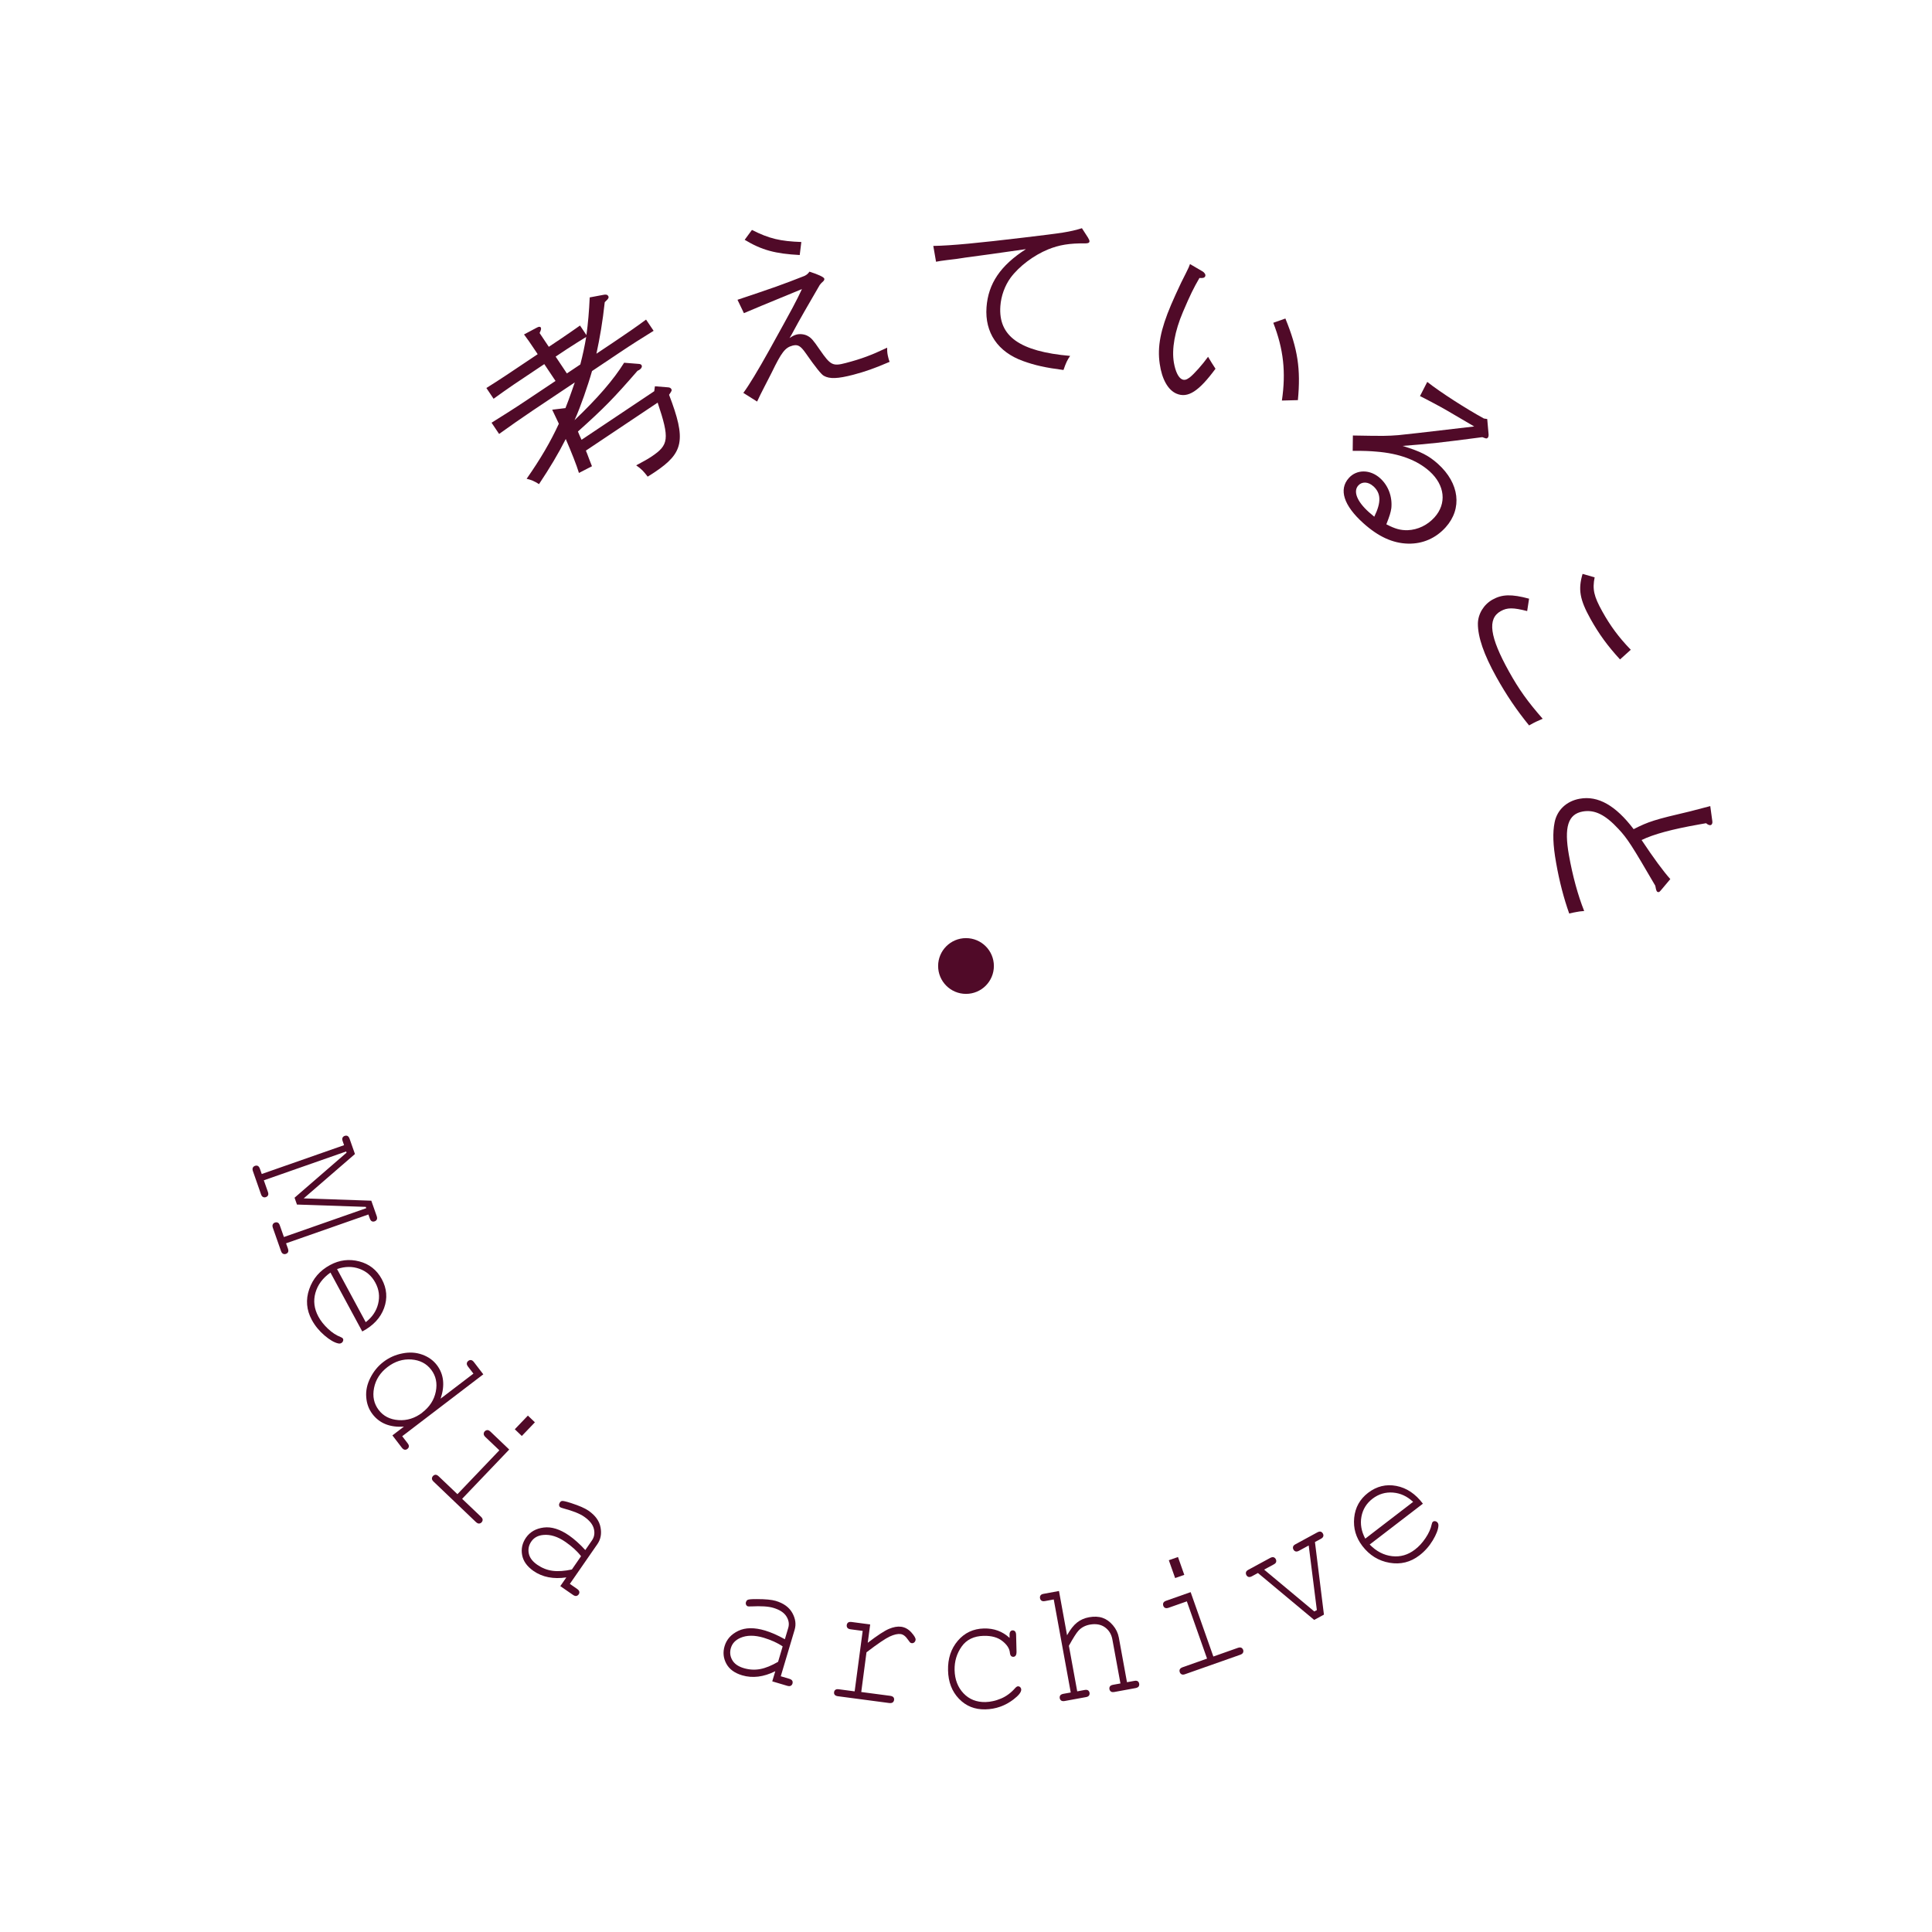
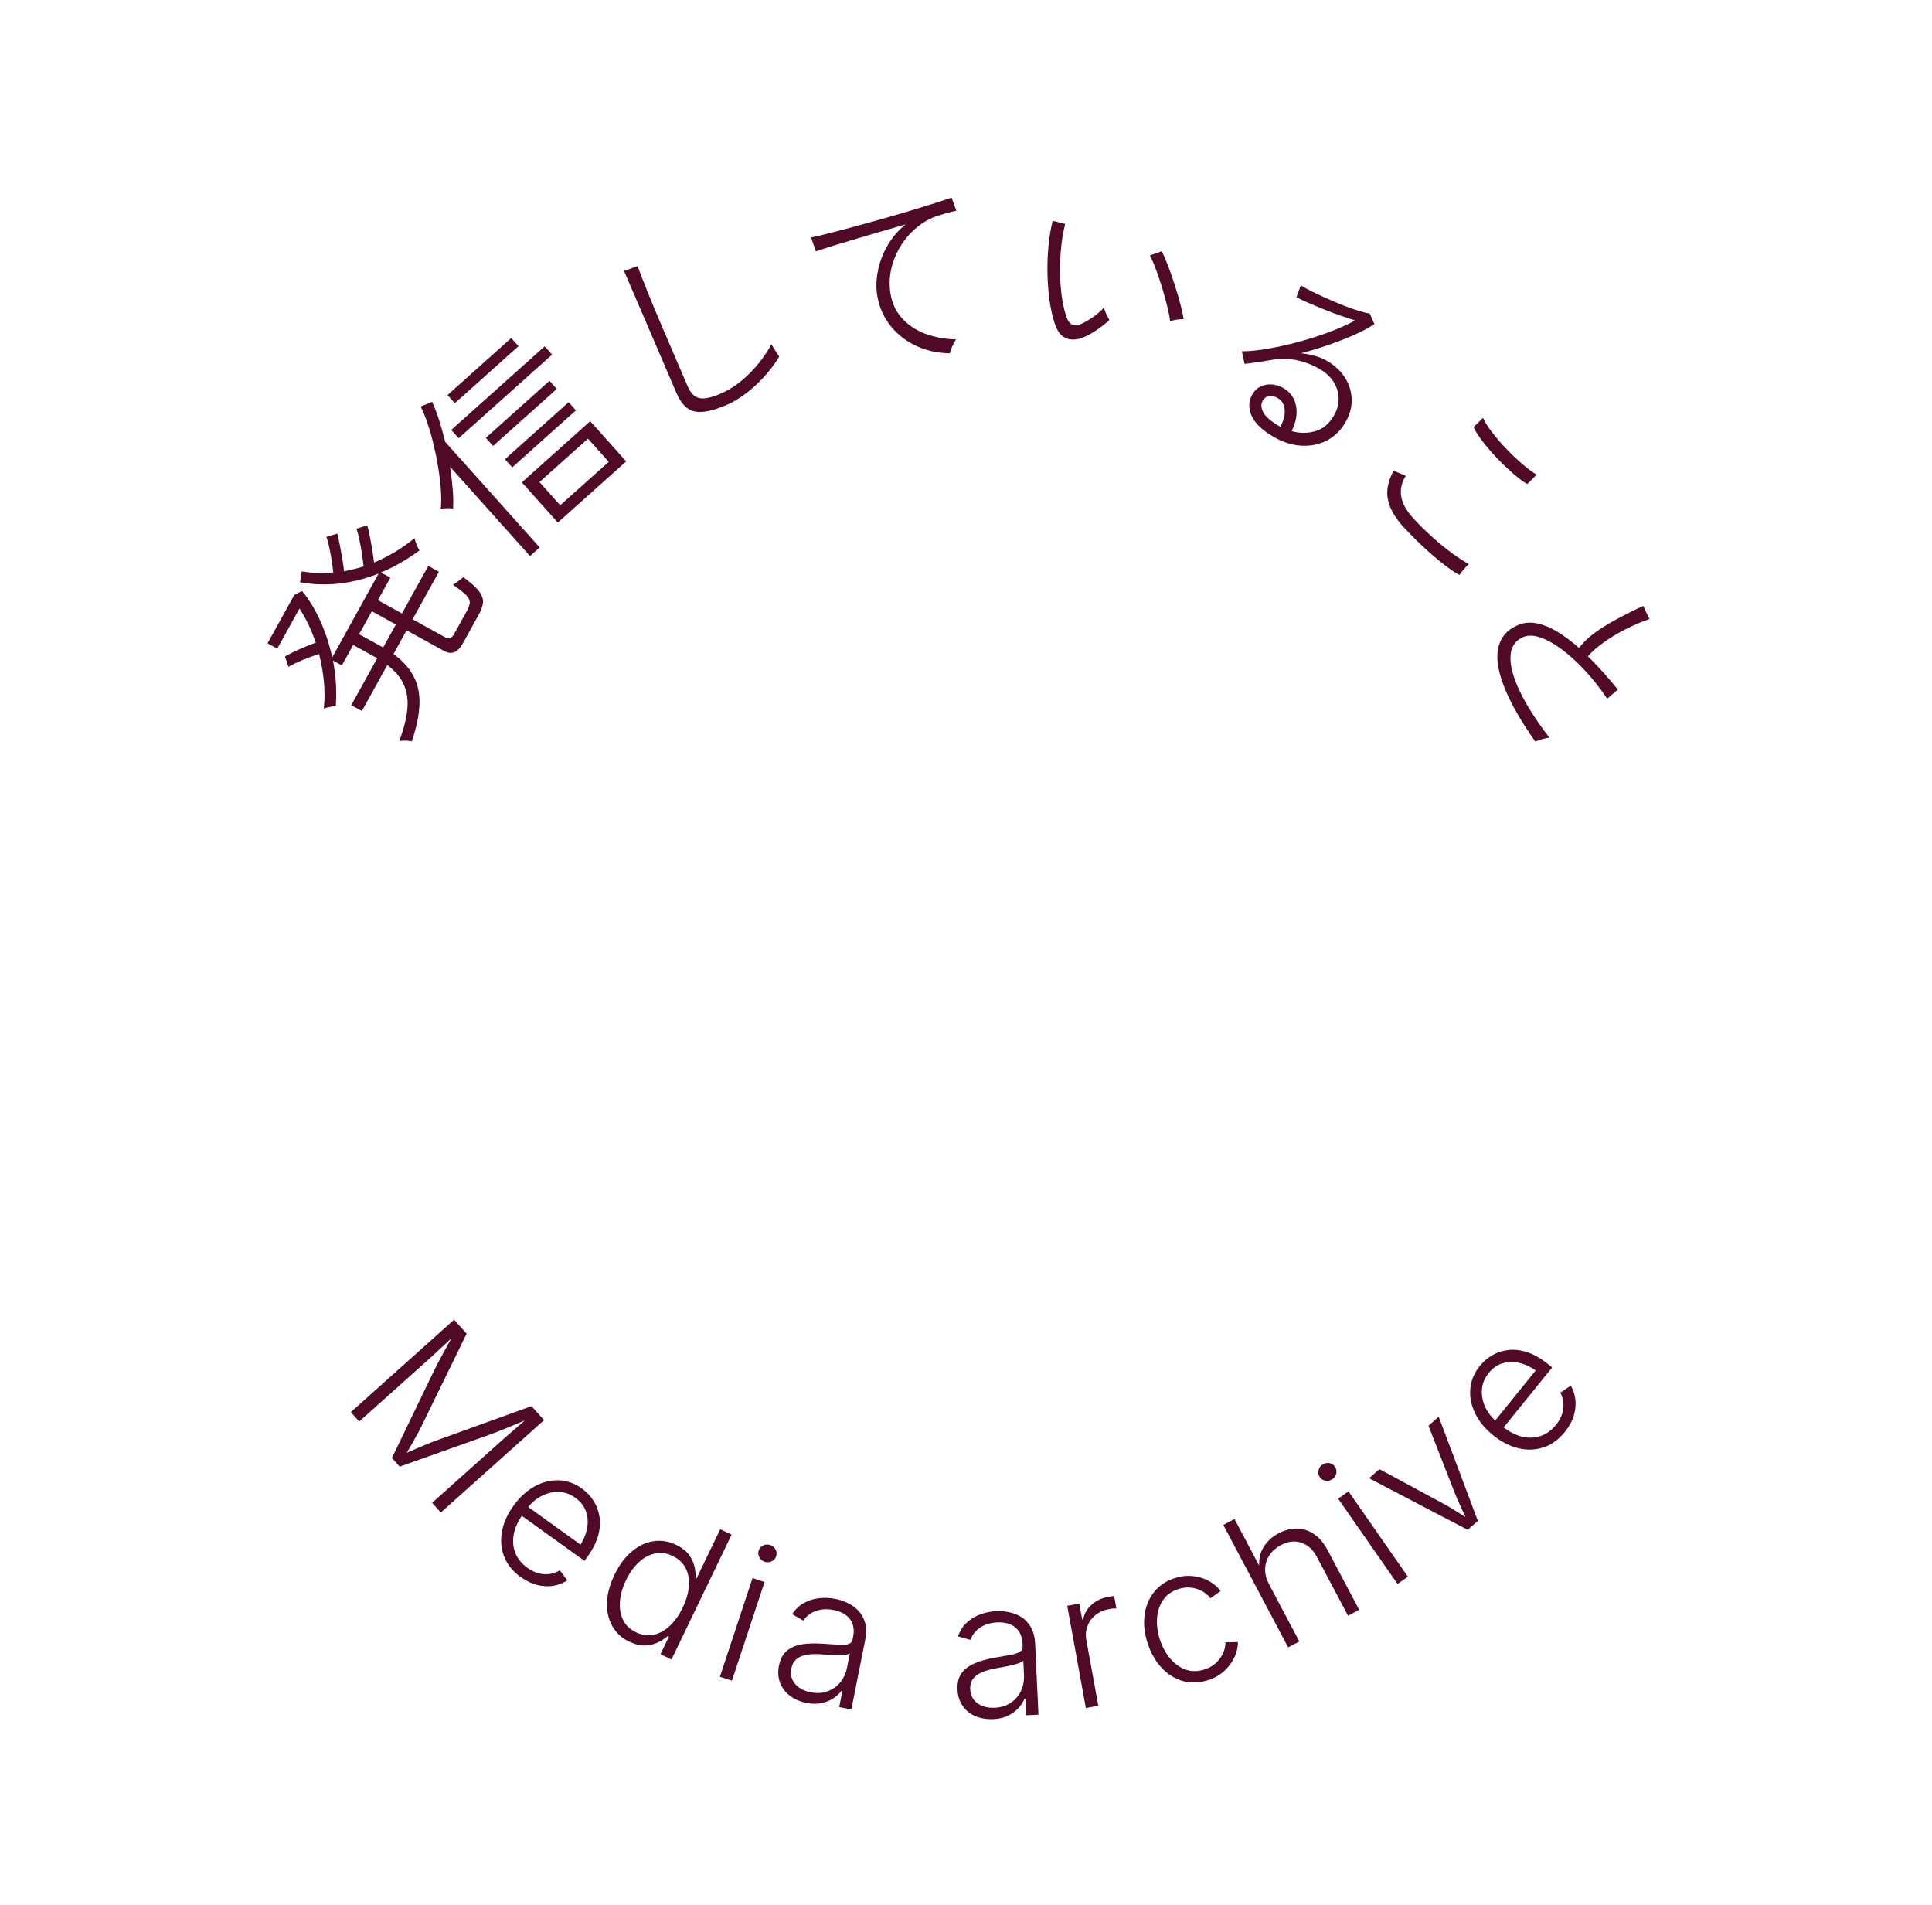
- <svg xmlns="http://www.w3.org/2000/svg" id="_レイヤー_2" data-name="レイヤー 2" viewBox="0 0 325 325">
+ <svg xmlns="http://www.w3.org/2000/svg" id="_レイヤー_2" data-name="レイヤー 2" viewBox="0 0 405.84 400">
  <defs>
    <style>
      .cls-1 {
        fill: #500a28;
      }
- 
-       .cls-2 {
-         fill: #ffffb9;
-       }
    </style>
  </defs>
-   <g id="_レイヤー_1-2" data-name="レイヤー 1">
+   <g id="contents">
    <g>
-       <path class="cls-1" d="M110.06,65.79l.11-.81,2.24.18c.22.02.4.1.49.24.15.23.16.3-.35,1.01,2.92,7.61,2.44,9.77-2.39,13-.25.17-.65.43-1.21.77-.68-.89-1-1.25-1.93-1.9,1.29-.7,1.87-1,2.57-1.47,2.91-1.95,3.09-2.96,1.04-9.08l-12.07,8.07c.13.32.31.77.55,1.43q.25.61.47,1.2l-2.19,1.13c-.4-1.33-1.25-3.46-2.22-5.71-1.25,2.47-2.68,4.86-4.5,7.59-.78-.5-1.3-.72-2.08-.9,2.36-3.38,4-6.19,5.42-9.26-.38-.81-.76-1.62-1.12-2.36l2.23-.27c.35-.89.71-1.82,1.05-2.83.18-.53.35-1.01.52-1.49l-7.15,4.78c-1.58,1.06-4.09,2.81-5.58,3.89l-1.27-1.89c1.51-.93,4.09-2.57,5.73-3.67l5.03-3.36-1.89-2.83-5.2,3.48c-.93.62-2.48,1.74-3.33,2.35l-1.21-1.81c.87-.54,2.35-1.49,3.43-2.21l5.2-3.48-.49-.73c-.87-1.3-1.1-1.64-1.81-2.59l2.11-1.12c.36-.2.58-.23.7-.06s.06.45-.19.94l1.55,2.32,1.92-1.28c1.07-.72,2.5-1.71,3.33-2.3l1.08,1.61c.26-1.93.45-3.98.55-6.34l2.29-.43c.43-.09.67-.04.8.16.19.28.1.46-.56,1.07-.35,3.26-.83,6.03-1.4,8.67l2.8-1.87c1.78-1.19,4.19-2.84,5.55-3.87l1.27,1.89c-1.54.94-3.98,2.49-5.7,3.65l-4.66,3.12c-.39,1.37-.84,2.73-1.34,4.17-.51,1.44-1.02,2.81-1.6,4.09,3.87-3.69,6.57-6.81,8.34-9.66l2.51.2c.22.02.35.09.42.21.13.2.02.52-.29.73-.08.06-.23.15-.39.22-4,4.6-5.57,6.22-10.02,10.21.2.48.38.93.61,1.39l12.21-8.16ZM97.62,61.31c.4-1.54.73-3.06.99-4.63-.9.56-2.35,1.45-3.22,2.03l-1.92,1.28,1.89,2.83,2.26-1.51Z" />
-       <path class="cls-1" d="M125.04,66.1q1.45-1.96,4.39-7.24c4.17-7.53,4.45-8.06,5.47-10.23-5.71,2.35-8.98,3.7-9.76,4.05l-1.08-2.25c5.98-2,7.49-2.53,11.28-4.02.4-.21.52-.31.83-.71,1.46.46,2.42.91,2.49,1.17.05.2-.08.37-.25.52-.2.16-.31.29-.52.56-.1.17-.95,1.62-2.54,4.39q-1.25,2.19-1.79,3.21c-.23.45-.33.61-.74,1.32.51-.34.79-.49,1.18-.59.56-.15,1.32-.07,1.85.22.61.33.92.67,2.06,2.34,1.81,2.62,2.18,2.8,4.38,2.22,2.63-.69,4.26-1.3,6.95-2.57-.02.74.05,1.11.19,1.67.05.2.1.39.22.71-2.56,1.1-4.1,1.64-6.11,2.17-2.6.68-3.99.73-4.95.18q-.61-.3-3.09-3.86c-.84-1.19-1.3-1.45-2.18-1.22-1.25.33-1.85,1.12-3.49,4.5-.28.53-.69,1.38-1.23,2.4-.6,1.18-.79,1.54-1.24,2.51l-2.32-1.46ZM134.52,42.9c-4.1-.22-6.37-.82-9.25-2.56l1.22-1.66c2.92,1.48,4.79,1.9,8.31,2.03l-.27,2.18Z" />
-       <path class="cls-1" d="M183.04,40.01c.15.25.24.43.23.6-.02.24-.23.32-.64.33-2.76-.03-4.45.26-6.31,1.01-2.42.99-4.91,2.85-6.34,4.8-.94,1.3-1.58,3.02-1.7,4.75-.36,5.05,3.24,7.63,11.74,8.37-.46.65-.7,1.14-1.12,2.37-3.04-.39-4.82-.79-6.81-1.51-4.25-1.53-6.44-4.79-6.14-9.03.29-4,2.34-7.03,6.63-9.79q-6.65.96-10.19,1.42c-.24.05-.79.11-1.52.23-.72.08-1.27.15-1.58.19-1.03.13-1.17.16-1.83.28l-.46-2.66c3.07-.05,7.71-.51,15.17-1.4,6.77-.81,7.63-.92,9.83-1.58l1.04,1.61Z" />
-       <path class="cls-1" d="M202.28,45.64c.38.24.57.58.46.83-.11.25-.33.34-.97.29-.98,1.69-1.54,2.82-2.78,5.73-1.37,3.22-1.91,6.21-1.52,8.52.26,1.48.76,2.54,1.39,2.81.41.17.75.06,1.29-.34.73-.58,2.14-2.16,3.07-3.46q.6,1.03,1.25,2.01c-2.8,3.8-4.65,5-6.56,4.19-1.44-.61-2.46-2.46-2.82-5.01-.43-2.88.14-5.78,1.91-9.94.48-1.13,1.02-2.3,1.72-3.78.41-.79.68-1.34.75-1.49.5-1.01.57-1.16.71-1.58l2.1,1.23ZM216.23,53.59c2.08,5.1,2.6,8.47,2.1,13.72l-2.69.07c.7-4.77.28-8.64-1.45-13.08l2.04-.72Z" />
-       <path class="cls-1" d="M240.1,64.25c2.16,1.72,6.69,4.61,9.52,6.15l.56.09.23,2.59c.01.24-.03.44-.14.56-.16.18-.33.11-.5.05l-.42-.15c-7.1.93-8.73,1.11-13.41,1.47,3.08.95,4.39,1.62,5.96,3.03,3.61,3.25,4.13,7.51,1.28,10.67-1.64,1.82-3.85,2.8-6.31,2.74-2.56-.06-5-1.16-7.55-3.46-3.29-2.96-4.15-5.66-2.42-7.58,1.34-1.49,3.61-1.46,5.27.04,1.39,1.25,2.07,3.14,1.88,5.03-.11.73-.27,1.27-.84,2.72,1.53.79,2.39,1.01,3.59.99,1.71-.07,3.33-.85,4.51-2.16,2.09-2.32,1.76-5.41-.81-7.73-2.12-1.91-5.14-3.03-8.99-3.33-1.06-.09-1.89-.14-3.96-.13l.03-2.58c5.45.1,5.73.08,7.65-.06.19-.01,4.45-.47,12.76-1.46l-4.64-2.72c-.89-.53-3.84-2.09-4.48-2.39l1.22-2.38ZM231,81.78c-.86-.77-1.9-.79-2.51-.11-.89.99-.22,2.68,1.78,4.48.28.25.3.27.91.77,1.2-2.45,1.14-3.96-.17-5.14Z" />
-       <path class="cls-1" d="M256.89,102.79c-2.36-.6-3.33-.6-4.43.01-2.29,1.27-1.88,4.31,1.4,10.2,1.64,2.94,3.08,4.98,5.65,7.91-1.06.47-1.17.49-2.29,1.12-2.09-2.57-3.8-5.08-5.52-8.17-2.08-3.74-3.11-6.71-3.09-8.98.03-1.61.98-3.19,2.47-4.02,1.6-.89,3.17-.95,6.14-.15l-.32,2.08ZM268.25,97.12c-.4,2.01-.13,3.19,1.29,5.74,1.34,2.41,2.78,4.37,4.79,6.44l-1.81,1.63c-2.08-2.27-3.52-4.23-4.98-6.84-1.8-3.24-2.09-4.95-1.32-7.55l2.03.58Z" />
-       <path class="cls-1" d="M285.7,138.71c-4.45.79-7.55,1.62-9.55,2.6q3.06,4.6,4.83,6.57l-1.54,1.83c-.2.24-.29.33-.39.35-.33.06-.44-.16-.6-1.07-3.92-6.73-4.69-7.94-6.19-9.54-2.22-2.4-4-3.29-6.01-2.94-2.48.44-3.16,2.63-2.33,7.32.63,3.55,1.52,6.78,2.57,9.42-.61.04-.92.09-1.32.17-.37.07-.64.11-1.2.25-.89-2.5-1.65-5.37-2.2-8.52-.54-3.01-.6-5.11-.25-6.83.42-2.08,2.02-3.57,4.23-3.96,3.08-.55,6.04,1.14,9.06,5.12,2.5-1.27,3.48-1.59,9.52-3,1.22-.32,1.29-.33,3.37-.88l.35,2.56c.05.3-.07.6-.3.64-.2.04-.46-.06-.75-.32l-1.31.23Z" />
+       <path class="cls-1" d="M86.47,155.71c-.31-.08-.73-.12-1.24-.13-.51,0-.96.01-1.34.06.91-2.47,1.47-4.66,1.67-6.57.2-1.91-.03-3.63-.69-5.16-.66-1.53-1.83-2.94-3.51-4.22l-5.34,9.66-2.23-1.23,5.45-9.85-5.05-2.79-2.38,4.31-1.86-1.03c.31,1.6.52,3.2.61,4.82.09,1.62.09,3.19-.02,4.72-.13,0-.37.03-.74.1-.36.07-.73.15-1.09.22-.36.07-.6.15-.7.22.21-1.79.22-3.68.03-5.66-.2-1.98-.53-3.92-1.01-5.8-1.05.32-2.17.73-3.37,1.22-1.19.49-2.22.98-3.07,1.48l-.73-2.2c.88-.48,1.93-1,3.13-1.54,1.21-.54,2.32-.99,3.35-1.32-.98-2.84-2.13-5.24-3.44-7.19l-4.66,8.43-2.04-1.13,5.63-10.18,1.61-.81c1.53,1.85,2.83,3.99,3.9,6.41,1.07,2.42,1.89,4.93,2.45,7.54l9.74-17.61c-5.48,2.18-10.97,2.79-16.5,1.84l.34-2.29c1.07.17,2.15.28,3.25.32,1.09.04,2.22,0,3.38-.1-.07-.75-.18-1.6-.33-2.56-.15-.96-.32-1.88-.52-2.79-.2-.9-.39-1.62-.59-2.14l2.27-.68c.2.69.39,1.52.57,2.48.18.96.35,1.92.52,2.88.16.96.28,1.82.35,2.57.69-.14,1.37-.29,2.04-.45s1.36-.35,2.07-.58c-.08-.79-.2-1.7-.36-2.72-.16-1.03-.34-2.02-.54-2.97-.2-.95-.4-1.69-.59-2.22l2.25-.74c.19.65.38,1.45.56,2.4.19.95.36,1.9.51,2.85s.27,1.82.37,2.58c1.47-.61,2.92-1.34,4.34-2.19,1.42-.85,2.81-1.82,4.16-2.92.02.14.09.4.22.78s.28.74.44,1.09c.16.35.29.58.39.7-2.67,1.95-5.36,3.5-8.1,4.64l1.97,1.09-2.61,4.72,5.05,2.79,5.53-9.99,2.23,1.23-5.53,9.99,6.87,3.8c.37.21.7.26,1,.17.3-.1.6-.43.92-1l2.57-4.64c.4-.72.61-1.33.65-1.83.03-.5-.22-1.03-.77-1.59-.55-.56-1.47-1.28-2.76-2.16.32-.18.7-.43,1.12-.76.43-.33.78-.61,1.07-.84,1.64,1.2,2.76,2.22,3.37,3.08.61.86.85,1.66.73,2.42s-.44,1.59-.95,2.51l-3.16,5.72c-.59,1.06-1.21,1.74-1.87,2.02-.66.28-1.43.18-2.32-.32l-7.73-4.27-2.75,4.98c2.9,2.12,4.64,4.62,5.22,7.5.58,2.87.12,6.49-1.38,10.83ZM80.49,136.01l2.67-4.83-5.05-2.79-2.67,4.83,5.05,2.79Z" />
+       <path class="cls-1" d="M111.34,116.81l-16.79-18.76c.23,1.58.41,3.12.54,4.62.13,1.5.16,2.89.08,4.17-.38-.08-.81-.11-1.3-.09-.49.02-.92.06-1.28.12.12-1.14.13-2.45.02-3.95-.11-1.5-.29-3.08-.56-4.74-.27-1.66-.6-3.29-.99-4.9-.39-1.6-.82-3.09-1.29-4.46-.47-1.37-.93-2.51-1.4-3.42l2.4-1.01c.55,1.21,1.06,2.54,1.51,3.98.45,1.44.87,2.92,1.24,4.44l19.84,22.18-2.02,1.81ZM95.54,84.69l-1.53-1.71,13.38-11.97,1.53,1.71-13.38,11.97ZM96.36,92.04l-1.56-1.74,19.62-17.55,1.56,1.74-19.62,17.55ZM103.58,93.68l-1.53-1.71,13.38-11.98,1.53,1.71-13.38,11.97ZM107.6,98.17l-1.53-1.71,13.38-11.98,1.53,1.71-13.38,11.98ZM117.18,109.77l-7.56-8.45,14.36-12.85,7.56,8.45-14.37,12.85ZM117.68,106.13l10.19-9.12-4.36-4.87-10.19,9.12,4.36,4.87Z" />
+       <path class="cls-1" d="M152.29,85.19c-2.68,1.15-4.8,1.56-6.38,1.24s-2.85-1.63-3.83-3.92l-10.99-25.59,2.84-1.03c.15.43.43,1.17.84,2.23.41,1.06.88,2.24,1.41,3.55.39.97.82,2.04,1.3,3.19.48,1.15.99,2.36,1.54,3.64l5.43,12.64c.61,1.43,1.43,2.26,2.45,2.48,1.02.22,2.51-.08,4.46-.92,1.56-.67,3.03-1.58,4.4-2.72,1.37-1.14,2.6-2.39,3.68-3.75,1.08-1.36,1.95-2.67,2.61-3.94.07.16.22.43.47.82.24.39.48.76.71,1.11.23.35.38.58.46.7-.87,1.42-1.9,2.8-3.1,4.13-1.2,1.33-2.5,2.53-3.91,3.6-1.41,1.07-2.86,1.92-4.37,2.57Z" />
+       <path class="cls-1" d="M199.54,74.21c-2.71-.03-5.18-.6-7.42-1.71-2.24-1.11-4.06-2.65-5.46-4.59-1.4-1.94-2.23-4.17-2.5-6.67-.15-1.44-.05-2.99.32-4.67.36-1.67,1.01-3.34,1.95-4.99.94-1.65,2.2-3.13,3.8-4.44-1.77.5-3.59,1.03-5.47,1.58-1.88.55-3.68,1.09-5.42,1.6-1.74.51-3.3.98-4.68,1.41-1.38.43-2.46.79-3.26,1.07l-1.03-2.92c.92-.18,2.16-.47,3.71-.86,1.55-.39,3.28-.84,5.19-1.36,1.91-.52,3.87-1.06,5.89-1.63,2.02-.57,3.98-1.14,5.88-1.71,1.9-.57,3.63-1.1,5.17-1.59,1.54-.49,2.77-.9,3.67-1.22l1.02,2.75c-.36.07-.81.17-1.35.31-.54.14-1.15.32-1.84.54-1.66.43-3.19,1.18-4.59,2.24-1.4,1.06-2.59,2.32-3.57,3.77-.98,1.46-1.71,3.03-2.17,4.71-.46,1.69-.6,3.39-.42,5.1.24,2.31,1.03,4.22,2.36,5.75,1.33,1.52,3,2.66,5.02,3.42,2.02.75,4.18,1.15,6.49,1.19-.27.4-.53.88-.79,1.45-.25.57-.42,1.05-.49,1.46Z" />
+       <path class="cls-1" d="M227.21,71.01c-.72.25-1.45.35-2.18.3-.73-.04-1.39-.32-1.99-.83-.6-.51-1.09-1.34-1.47-2.5-.49-1.47-.86-3.12-1.11-4.94-.25-1.82-.39-3.7-.43-5.64-.04-1.94.04-3.85.22-5.73.18-1.89.47-3.64.86-5.27l2.64.63c-.48,1.92-.81,4.05-.97,6.39-.17,2.34-.15,4.65.04,6.92.19,2.27.57,4.3,1.14,6.08.34.97.76,1.57,1.28,1.78.52.22,1.06.2,1.64-.05.83-.34,1.74-.86,2.73-1.55.99-.69,1.75-1.36,2.27-2,.11.4.28.86.5,1.37.22.51.44.92.66,1.23-.45.45-1.02.94-1.71,1.45-.69.51-1.4.98-2.11,1.4-.72.42-1.39.74-2.01.95ZM245.81,67.5c-.09-.77-.28-1.77-.58-3-.3-1.22-.65-2.52-1.06-3.88-.41-1.37-.85-2.67-1.31-3.92-.46-1.25-.9-2.26-1.31-3.05l2.5-.88c.42.85.88,1.91,1.36,3.19.49,1.28.96,2.63,1.41,4.05.46,1.42.84,2.75,1.16,4,.32,1.24.54,2.26.66,3.04-.46-.01-.96.02-1.5.1-.54.08-.99.2-1.34.36Z" />
+       <path class="cls-1" d="M267.54,91.77c-2.47-1.45-4.02-2.96-4.67-4.54-.65-1.58-.59-3.03.18-4.35.49-.83,1.11-1.41,1.86-1.74.75-.33,1.55-.46,2.38-.37s1.62.34,2.36.77c1.42.83,2.28,2.08,2.6,3.74.32,1.66,0,3.42-.94,5.26,1.62.49,3.25.51,4.89.06,1.64-.45,2.96-1.53,3.96-3.24.72-1.22,1.06-2.44,1.04-3.67-.02-1.23-.37-2.37-1.04-3.44-.67-1.07-1.63-1.96-2.88-2.69-1.61-.94-3.28-1.58-5-1.92-1.72-.34-3.48-.34-5.28-.02-.63.12-1.5.27-2.62.43-1.12.17-2.09.3-2.94.39l-.57-2.64c1.65-.02,3.5-.2,5.55-.56,2.05-.36,4.16-.83,6.35-1.42,2.18-.59,4.3-1.27,6.36-2.03,2.06-.76,3.9-1.59,5.53-2.47-.83-.26-1.8-.58-2.9-.96-1.1-.38-2.24-.81-3.41-1.28-1.17-.47-2.28-.93-3.32-1.38-1.05-.45-1.95-.87-2.71-1.25l.93-2.51c.64.41,1.48.87,2.5,1.37,1.02.5,2.11,1.01,3.29,1.53,1.17.52,2.32,1,3.46,1.44,1.14.44,2.17.79,3.09,1.07.92.28,1.63.44,2.12.5l1.01,2.22c-1.23.82-2.7,1.6-4.4,2.34-1.7.74-3.49,1.44-5.38,2.09-1.89.65-3.78,1.22-5.68,1.71.91.07,1.86.25,2.87.52,1,.28,1.88.64,2.64,1.08,1.64.96,2.9,2.15,3.79,3.57.89,1.42,1.35,2.95,1.38,4.57.03,1.63-.42,3.23-1.35,4.82-1,1.71-2.32,2.97-3.94,3.79-1.63.82-3.41,1.17-5.34,1.05-1.93-.12-3.85-.73-5.76-1.85ZM268.5,89.38l.44.26c.72-1.28,1.03-2.48.92-3.59-.1-1.11-.58-1.92-1.44-2.42-.61-.36-1.21-.5-1.79-.43-.58.07-1.04.38-1.37.95-.4.68-.38,1.47.06,2.37.44.9,1.5,1.85,3.17,2.87Z" />
+       <path class="cls-1" d="M294.95,110.84c-1.83-1.97-2.96-3.9-3.38-5.78-.42-1.89-.03-3.95,1.17-6.19l2.57,1.08c-.89,1.37-1.21,2.81-.97,4.32.25,1.51,1.12,3.07,2.62,4.69,1.29,1.39,2.64,2.71,4.03,3.96,1.4,1.25,2.76,2.36,4.09,3.33,1.33.97,2.48,1.71,3.46,2.23-.12.12-.34.33-.64.65-.3.32-.58.65-.83.98-.25.33-.42.56-.5.67-1.02-.56-2.18-1.35-3.49-2.38-1.3-1.03-2.66-2.19-4.06-3.5-1.41-1.3-2.76-2.66-4.07-4.07ZM309.53,89.73l1.99-1.97c.39.88,1.03,1.89,1.92,3.06.89,1.16,1.9,2.34,3.04,3.52,1.14,1.18,2.27,2.25,3.4,3.22,1.13.96,2.1,1.68,2.93,2.15l-1.99,1.97c-.82-.47-1.79-1.18-2.88-2.13-1.1-.95-2.21-2.01-3.33-3.17-1.12-1.16-2.13-2.33-3.04-3.49-.91-1.16-1.59-2.21-2.03-3.15Z" />
+       <path class="cls-1" d="M322.53,155.8c-1.42-1.99-2.71-3.99-3.87-6.01-1.16-2.02-2.11-3.96-2.82-5.83-.72-1.87-1.14-3.61-1.27-5.23-.13-1.62.12-3.05.75-4.31.63-1.25,1.7-2.25,3.24-2.98,1.28-.61,2.63-.79,4.05-.54,1.42.25,2.9.83,4.43,1.75,1.53.92,3.08,2.06,4.65,3.45,1.12-1.47,2.75-2.89,4.9-4.27,2.15-1.37,5.01-2.89,8.58-4.56l1.31,2.76c-1.69.59-3.39,1.32-5.07,2.18-1.69.87-3.22,1.79-4.6,2.78-1.38.99-2.46,1.95-3.24,2.88,1.07,1.06,2.13,2.17,3.19,3.35,1.06,1.17,2.09,2.38,3.09,3.63l-2.24,1.91c-1.49-2.21-3.07-4.2-4.73-5.98-1.66-1.78-3.3-3.26-4.92-4.45-1.62-1.19-3.13-2.01-4.54-2.47-1.41-.46-2.61-.45-3.61.03-1.35.65-2.16,1.67-2.41,3.08-.25,1.41-.07,3.07.55,5,.62,1.93,1.58,4,2.89,6.22,1.31,2.21,2.85,4.47,4.63,6.75-.42.04-.92.15-1.52.32-.59.17-1.07.34-1.42.51Z" />
    </g>
    <g>
-       <path class="cls-1" d="M49.97,202.67l-.42-1.19,8.75-7.58-.07-.2-13.85,4.85.68,1.93c.09.25.1.45.03.59-.07.14-.19.25-.37.31-.17.06-.32.05-.47-.02-.15-.07-.27-.23-.35-.48l-1.35-3.86c-.09-.25-.09-.45-.02-.59s.19-.25.36-.31c.18-.06.33-.06.48.01.14.07.26.23.35.48l.31.88,13.85-4.85-.23-.66c-.09-.25-.1-.45-.03-.59.07-.15.19-.25.36-.31.18-.06.33-.06.48.01.14.07.26.23.35.48l.9,2.56-8.62,7.46,11.37.39.9,2.56c.09.26.1.46.03.6s-.19.25-.36.31c-.18.06-.33.06-.48-.01-.14-.07-.26-.23-.35-.49l-.23-.65-13.85,4.85.31.87c.09.26.1.46.03.6-.07.15-.19.25-.37.31-.17.06-.32.05-.47-.02-.15-.07-.27-.23-.36-.49l-1.35-3.85c-.09-.25-.1-.45-.02-.6.07-.15.19-.26.36-.31.17-.06.33-.06.48.01s.26.23.35.49l.68,1.93,13.85-4.85-.08-.22-11.54-.39Z" />
-       <path class="cls-1" d="M60.95,224l-5.36-9.93c-1.31.93-2.15,2.06-2.53,3.41s-.21,2.67.49,3.98c.39.73.94,1.42,1.63,2.07s1.4,1.11,2.11,1.38c.21.08.34.17.4.28.07.12.07.26.01.41-.06.15-.16.27-.31.34-.15.08-.32.09-.53.04-.63-.14-1.39-.58-2.27-1.33-.88-.75-1.6-1.62-2.14-2.62-.9-1.67-1.05-3.39-.43-5.17s1.78-3.13,3.51-4.06c1.57-.85,3.21-1.05,4.9-.61,1.69.44,2.95,1.43,3.79,2.98.86,1.59.99,3.22.39,4.87-.6,1.65-1.83,2.97-3.67,3.94ZM61.52,222.42c1.09-.84,1.79-1.87,2.09-3.1.3-1.23.15-2.41-.47-3.55-.61-1.14-1.51-1.92-2.69-2.34-1.18-.42-2.43-.41-3.75.05l4.82,8.93Z" />
-       <path class="cls-1" d="M81.3,231.19l-13.64,10.41.9,1.17c.17.22.24.4.22.56-.02.16-.1.29-.25.41-.14.11-.29.15-.45.13-.16-.02-.33-.14-.49-.35l-1.58-2.06,1.94-1.48c-2.33.17-4.1-.54-5.3-2.11-.61-.8-.96-1.74-1.04-2.83-.09-1.09.14-2.18.69-3.26.55-1.09,1.28-1.98,2.21-2.69.93-.71,1.99-1.19,3.18-1.42,1.19-.24,2.3-.17,3.33.2,1.03.37,1.85.95,2.47,1.76,1.17,1.54,1.38,3.42.63,5.65l5.52-4.21-.9-1.17c-.17-.22-.24-.41-.21-.57.02-.16.11-.3.26-.41.14-.11.29-.15.45-.13.16.02.33.14.49.35l1.58,2.06ZM71.03,237.62c1.24-.95,2-2.12,2.28-3.53.28-1.41.02-2.63-.77-3.67-.8-1.05-1.91-1.62-3.34-1.73-1.43-.1-2.77.32-4.01,1.27-1.23.94-1.99,2.12-2.27,3.53-.28,1.41-.02,2.64.78,3.69.79,1.04,1.91,1.61,3.34,1.71,1.43.1,2.77-.32,4-1.26Z" />
-       <path class="cls-1" d="M85.65,243.85l-7.91,8.28,3.15,3c.2.19.3.36.3.52,0,.16-.06.31-.18.44-.12.13-.26.19-.43.2s-.34-.09-.54-.27l-7.09-6.77c-.19-.18-.29-.35-.29-.52,0-.16.06-.31.18-.44.13-.13.27-.2.43-.21.16,0,.34.09.53.27l3.15,3,7.05-7.38-2.34-2.23c-.19-.18-.29-.36-.29-.52s.05-.31.17-.44c.13-.13.27-.2.44-.21s.34.09.54.27l3.14,3ZM89.98,239.26l-2.2,2.3-1.18-1.13,2.2-2.3,1.18,1.13Z" />
-       <path class="cls-1" d="M94.26,266.81l1.01-1.46c-2.18.32-4.02-.04-5.52-1.08-1.09-.76-1.73-1.65-1.92-2.69s.03-2,.64-2.9c.68-.98,1.67-1.55,2.99-1.72,1.31-.17,2.75.28,4.3,1.36.42.29.85.64,1.3,1.04.45.4.92.86,1.4,1.39l1.13-1.64c.38-.55.49-1.2.31-1.93-.18-.73-.73-1.42-1.66-2.06-.71-.49-1.86-.95-3.46-1.38-.29-.08-.46-.14-.53-.19-.12-.08-.18-.2-.2-.35-.02-.15.03-.3.13-.45.09-.14.21-.22.33-.25.18-.05.71.07,1.57.35,1.36.44,2.33.87,2.91,1.27,1.15.8,1.83,1.73,2.03,2.81.21,1.08.03,2.01-.52,2.81l-4.64,6.7,1.21.84c.22.15.35.31.38.47.03.16,0,.31-.11.46-.1.14-.23.23-.39.26s-.35-.03-.58-.19l-2.14-1.48ZM97.74,261.78c-.33-.43-.71-.84-1.15-1.24-.43-.39-.91-.77-1.44-1.14-1.32-.92-2.58-1.31-3.76-1.19-.89.08-1.57.45-2.02,1.11-.42.61-.56,1.27-.42,1.99.14.72.62,1.36,1.45,1.93.79.54,1.64.88,2.56,1s2,.04,3.24-.22l1.54-2.23Z" />
-       <path class="cls-1" d="M129.91,282.83l.51-1.7c-1.97.98-3.83,1.21-5.58.69-1.27-.38-2.16-1.03-2.66-1.96s-.6-1.91-.29-2.95c.34-1.14,1.11-2,2.31-2.57s2.7-.59,4.51-.05c.49.15,1.01.34,1.56.58.55.24,1.14.54,1.76.88l.57-1.91c.19-.65.09-1.29-.31-1.93-.4-.64-1.13-1.12-2.21-1.44-.83-.25-2.06-.32-3.71-.24-.3.01-.48,0-.56-.01-.13-.04-.23-.13-.3-.27s-.07-.3-.02-.46c.05-.16.13-.27.24-.34.16-.11.69-.16,1.6-.15,1.43,0,2.48.1,3.16.3,1.34.4,2.27,1.08,2.8,2.04.53.96.66,1.9.38,2.83l-2.33,7.81,1.42.42c.26.08.43.19.51.33.08.14.09.3.04.48-.05.17-.15.29-.29.37-.14.08-.34.08-.61,0l-2.49-.74ZM131.66,276.96c-.45-.31-.94-.58-1.47-.82s-1.11-.45-1.72-.64c-1.54-.46-2.86-.45-3.94.03-.82.36-1.35.92-1.58,1.69-.21.71-.14,1.38.22,2.02.36.64,1.01,1.1,1.97,1.38.92.27,1.83.32,2.74.15.91-.17,1.91-.58,3.01-1.22l.77-2.6Z" />
-       <path class="cls-1" d="M146.38,273.27l-.41,3.08c1.62-1.24,2.81-2.02,3.57-2.34.76-.32,1.45-.44,2.05-.36.65.09,1.23.41,1.73.97.5.56.73.97.7,1.22-.02.18-.1.33-.22.44-.12.11-.27.15-.44.13-.09-.01-.16-.04-.22-.08-.06-.04-.16-.17-.3-.37-.26-.38-.5-.65-.7-.8-.21-.16-.42-.25-.64-.28-.48-.06-1.08.07-1.82.41-.73.34-2.04,1.22-3.92,2.66l-.88,6.68,4.86.64c.27.04.45.12.55.24s.14.28.11.46c-.02.17-.1.31-.23.41-.13.1-.33.13-.6.1l-8.61-1.14c-.26-.03-.44-.12-.54-.24s-.14-.28-.11-.45c.02-.16.09-.29.22-.39.12-.1.32-.13.59-.09l2.65.35,1.35-10.17-2.03-.27c-.26-.03-.44-.12-.54-.25-.1-.13-.13-.29-.11-.47.02-.17.1-.31.22-.41.12-.1.32-.13.59-.1l3.12.41Z" />
-       <path class="cls-1" d="M169.83,275.52v-.41c-.02-.3.03-.52.13-.65s.23-.2.39-.2c.17,0,.3.06.41.18.11.12.17.34.17.64l.07,2.78c0,.3-.05.52-.15.65-.1.13-.23.2-.4.2-.15,0-.28-.05-.38-.16s-.17-.3-.19-.56c-.07-.69-.5-1.34-1.28-1.95-.78-.61-1.83-.89-3.13-.86-1.64.04-2.88.64-3.7,1.8s-1.22,2.48-1.19,3.96c.04,1.59.54,2.89,1.5,3.91.96,1.01,2.19,1.5,3.69,1.47.86-.02,1.73-.22,2.62-.59.88-.37,1.68-.96,2.38-1.76.18-.2.34-.3.48-.3.15,0,.28.05.38.16.1.11.16.25.16.41,0,.42-.42.96-1.29,1.63-1.41,1.08-2.99,1.64-4.75,1.68-1.78.04-3.26-.56-4.44-1.79s-1.79-2.83-1.83-4.77c-.05-1.98.5-3.64,1.64-4.98,1.14-1.34,2.6-2.02,4.39-2.07,1.7-.04,3.13.49,4.31,1.58Z" />
-       <path class="cls-1" d="M178.14,267.63l1.36,7.45c.54-.96,1.09-1.67,1.67-2.13s1.25-.76,2.04-.9c.85-.15,1.6-.12,2.25.1.65.22,1.24.64,1.76,1.26.52.61.85,1.3.99,2.06l1.37,7.51,1.22-.22c.27-.05.47-.03.59.06.13.09.21.23.24.41.03.17,0,.33-.08.46-.09.13-.26.23-.53.28l-3.54.65c-.27.05-.47.03-.6-.07-.13-.09-.22-.23-.25-.4-.03-.18,0-.34.09-.47.09-.13.27-.22.54-.27l1.22-.22-1.36-7.42c-.16-.87-.58-1.55-1.25-2.03-.67-.48-1.52-.63-2.53-.45-.8.15-1.43.49-1.92,1.02-.35.38-.89,1.23-1.61,2.54l1.4,7.67,1.23-.23c.26-.05.46-.03.59.06.13.09.22.23.25.41.03.17,0,.33-.09.46-.09.14-.27.23-.53.27l-3.55.65c-.26.05-.46.02-.59-.07s-.22-.23-.25-.4c-.03-.18,0-.34.09-.47.09-.13.27-.22.53-.27l1.23-.22-2.86-15.65-1.47.27c-.26.05-.46.02-.59-.07-.13-.09-.22-.23-.25-.42-.03-.17,0-.33.09-.46.09-.14.27-.23.53-.27l2.55-.47Z" />
-       <path class="cls-1" d="M200.3,267.86l3.81,10.8,4.1-1.45c.26-.09.46-.1.6-.03s.25.19.31.36c.06.17.05.32-.02.47-.07.15-.23.27-.49.36l-9.25,3.26c-.25.09-.45.1-.59.02-.15-.07-.25-.19-.31-.36-.06-.17-.06-.33.01-.48.07-.14.23-.26.48-.35l4.1-1.45-3.4-9.63-3.05,1.07c-.25.09-.45.1-.6.03-.15-.07-.26-.19-.31-.36-.06-.17-.06-.34.01-.49.07-.15.23-.27.49-.36l4.09-1.44ZM198.16,261.92l1.06,3-1.54.54-1.06-3,1.54-.54Z" />
-       <path class="cls-1" d="M222.72,271.61l-1.65.89-9.46-7.89-1,.54c-.23.13-.43.16-.58.12-.16-.05-.28-.15-.37-.32-.08-.15-.1-.31-.06-.47.04-.16.18-.3.41-.42l3.65-1.98c.23-.13.43-.16.58-.12.16.05.28.15.37.32.08.15.1.31.06.47-.04.16-.18.3-.41.42l-1.61.87,8.44,7.04.43-.23-1.37-10.87-1.62.88c-.23.13-.43.16-.58.12-.16-.05-.28-.15-.37-.32-.08-.15-.1-.31-.06-.47.04-.16.18-.3.41-.42l3.66-1.99c.24-.13.44-.17.59-.12.15.05.27.16.36.32.08.15.11.31.06.46-.04.16-.18.3-.42.43l-.98.53,1.51,12.2Z" />
-       <path class="cls-1" d="M239.36,252.95l-8.95,6.87c1.12,1.15,2.38,1.8,3.77,1.96,1.39.16,2.67-.21,3.85-1.12.66-.5,1.25-1.15,1.78-1.94.53-.79.88-1.56,1.03-2.3.04-.22.11-.36.21-.44.11-.09.25-.11.4-.08.16.03.29.12.39.25.1.13.14.3.13.51-.04.64-.35,1.46-.95,2.46-.6.99-1.34,1.83-2.24,2.52-1.51,1.16-3.18,1.57-5.03,1.25-1.85-.32-3.37-1.26-4.57-2.82-1.09-1.42-1.55-3-1.38-4.74.17-1.74.95-3.14,2.34-4.21,1.44-1.1,3.02-1.49,4.75-1.16,1.73.33,3.22,1.33,4.48,3ZM237.72,252.65c-1-.94-2.13-1.47-3.39-1.57-1.26-.1-2.4.24-3.43,1.02-1.03.79-1.65,1.8-1.88,3.03-.23,1.23-.01,2.47.64,3.7l8.05-6.18Z" />
+       <path class="cls-1" d="M73.71,296.62l21.68-19.41,2.63,2.94-9.45,19.37c-.2.42-.45.9-.74,1.44-.3.54-.61,1.11-.95,1.72-.34.61-.68,1.21-1.03,1.8-.35.59-.68,1.15-.99,1.67l-.47-.52c.54-.24,1.12-.49,1.73-.76.61-.27,1.24-.54,1.89-.82.65-.27,1.26-.53,1.84-.77.58-.24,1.1-.44,1.55-.6l20.25-7.31,2.63,2.94-21.68,19.41-1.82-2.04,13.77-12.32c.43-.38.9-.8,1.41-1.26s1.06-.93,1.63-1.42c.57-.48,1.14-.97,1.71-1.47.57-.49,1.13-.98,1.67-1.47l.21.23c-.76.33-1.53.65-2.31.98-.78.33-1.55.64-2.29.95-.74.3-1.44.58-2.09.84-.65.25-1.23.47-1.72.65l-18.81,6.69-1.63-1.82,8.68-18c.23-.47.5-1,.81-1.61.31-.6.66-1.26,1.04-1.96s.78-1.42,1.19-2.17c.41-.75.83-1.51,1.24-2.28l.22.25c-.49.45-1,.93-1.55,1.44-.54.5-1.1,1.02-1.65,1.53-.56.52-1.1,1.02-1.62,1.49-.52.48-1.01.92-1.46,1.32l-13.77,12.33-1.77-1.98Z" />
+       <path class="cls-1" d="M109.39,331.28c-1.66-1.19-2.82-2.61-3.47-4.26-.65-1.65-.81-3.4-.49-5.25.33-1.85,1.13-3.67,2.42-5.45,1.28-1.79,2.75-3.14,4.4-4.06s3.34-1.35,5.08-1.31c1.74.05,3.38.63,4.92,1.74.97.7,1.78,1.55,2.42,2.55.64,1,1.06,2.12,1.26,3.36.2,1.24.1,2.56-.28,3.97-.39,1.41-1.12,2.86-2.2,4.36l-.67.94-13.91-10,1.33-1.86,12.75,9.17h-1.48c.91-1.28,1.51-2.57,1.8-3.89.29-1.32.24-2.55-.15-3.71-.39-1.16-1.14-2.15-2.27-2.96-1.12-.81-2.31-1.21-3.58-1.23s-2.48.3-3.65.93c-1.17.63-2.17,1.53-3.01,2.7l-.8,1.11c-1,1.39-1.62,2.77-1.89,4.16-.26,1.39-.15,2.7.33,3.91.48,1.22,1.33,2.26,2.54,3.14.82.59,1.65.98,2.47,1.17.82.19,1.6.22,2.34.09.74-.13,1.41-.38,1.99-.75l1.58,2.12c-.81.54-1.74.91-2.81,1.11s-2.19.16-3.39-.12c-1.2-.28-2.39-.84-3.59-1.7Z" />
+       <path class="cls-1" d="M132.22,344.88c-1.6-.77-2.79-1.87-3.6-3.31-.8-1.44-1.18-3.08-1.11-4.94.06-1.86.59-3.8,1.57-5.85.98-2.03,2.17-3.64,3.59-4.84,1.42-1.2,2.93-1.93,4.55-2.19,1.62-.26,3.23,0,4.82.76,1.2.58,2.09,1.27,2.68,2.08.59.81.98,1.65,1.17,2.5.19.86.27,1.65.24,2.37l.19.09,4.98-10.33,2.38,1.15-12.63,26.22-2.31-1.11,1.77-3.68-.26-.13c-.55.49-1.23.93-2.02,1.32s-1.7.62-2.7.66c-1,.04-2.1-.22-3.3-.8ZM133.58,342.87c1.27.61,2.51.78,3.73.52,1.22-.27,2.35-.89,3.4-1.88s1.95-2.27,2.7-3.83c.75-1.56,1.18-3.05,1.3-4.47.11-1.42-.11-2.68-.67-3.79-.56-1.11-1.47-1.97-2.74-2.58-1.28-.62-2.53-.79-3.76-.51-1.23.27-2.36.9-3.4,1.88-1.04.98-1.92,2.22-2.64,3.72-.72,1.5-1.15,2.97-1.27,4.42-.12,1.44.09,2.74.63,3.88.55,1.15,1.45,2.02,2.72,2.63Z" />
+       <path class="cls-1" d="M151.23,352.21l6.85-20.73,2.52.83-6.85,20.73-2.52-.83ZM160.63,328.06c-.49-.16-.87-.48-1.12-.95-.25-.47-.3-.94-.14-1.42.16-.49.48-.85.96-1.07s.96-.25,1.46-.08c.51.17.88.48,1.13.94.25.46.29.94.12,1.43-.16.48-.48.84-.95,1.06-.47.23-.96.26-1.47.09Z" />
+       <path class="cls-1" d="M169.4,357.71c-1.3-.26-2.44-.75-3.4-1.46-.97-.71-1.67-1.61-2.11-2.71-.44-1.1-.52-2.33-.25-3.71.21-1.06.59-1.91,1.13-2.55.54-.64,1.23-1.12,2.06-1.44s1.78-.51,2.83-.58c1.06-.07,2.21-.06,3.45.03,1.22.08,2.25.15,3.1.21.85.06,1.52,0,2.01-.15.49-.15.79-.5.89-1.04l.1-.5c.19-.96.16-1.82-.09-2.59-.25-.77-.71-1.41-1.39-1.93-.67-.52-1.55-.89-2.62-1.1-1.01-.2-1.93-.22-2.76-.06s-1.55.44-2.15.85c-.6.4-1.09.88-1.47,1.43l-2.32-1.34c.7-1.07,1.55-1.87,2.55-2.4,1-.53,2.06-.85,3.2-.97,1.14-.11,2.25-.06,3.35.16.84.17,1.69.45,2.54.85.85.4,1.6.94,2.26,1.63.66.68,1.13,1.53,1.42,2.55.29,1.02.29,2.24,0,3.66l-2.9,14.54-2.55-.51.68-3.39-.19-.04c-.44.59-1.01,1.12-1.73,1.6-.72.47-1.55.81-2.5,1s-2,.18-3.17-.05ZM170.25,355.47c1.3.26,2.49.2,3.56-.19s1.97-1.01,2.68-1.87c.72-.87,1.19-1.88,1.42-3.04l.61-3.05c-.23.14-.57.24-1.03.29-.46.05-.98.08-1.56.07-.58,0-1.15-.03-1.73-.07-.58-.04-1.08-.07-1.51-.1-1.22-.1-2.28-.07-3.19.08-.91.15-1.64.46-2.19.92-.55.46-.91,1.11-1.08,1.96-.17.86-.1,1.63.2,2.31.3.68.78,1.26,1.45,1.72.66.46,1.46.79,2.38.97Z" />
+       <path class="cls-1" d="M208.61,361.11c-1.33.06-2.54-.14-3.65-.59-1.11-.46-2.01-1.16-2.7-2.12-.69-.96-1.07-2.14-1.13-3.54-.05-1.08.11-2,.48-2.75s.92-1.39,1.65-1.9c.73-.51,1.6-.92,2.61-1.25,1.01-.32,2.13-.59,3.35-.8,1.2-.21,2.22-.39,3.06-.54s1.48-.36,1.92-.63c.44-.27.64-.68.62-1.22l-.02-.51c-.05-.98-.28-1.81-.71-2.49-.43-.68-1.03-1.2-1.81-1.54s-1.71-.49-2.81-.44c-1.03.05-1.92.25-2.69.6s-1.39.8-1.88,1.34-.85,1.12-1.08,1.74l-2.58-.74c.43-1.21,1.06-2.19,1.9-2.94.84-.76,1.8-1.33,2.87-1.71s2.17-.6,3.29-.65c.86-.04,1.75.03,2.67.22.92.19,1.78.53,2.59,1.03.81.5,1.47,1.22,2,2.14.52.92.82,2.1.89,3.55l.69,14.81-2.59.12-.16-3.45h-.19c-.28.69-.71,1.34-1.3,1.98-.58.63-1.31,1.16-2.18,1.58-.87.42-1.9.66-3.09.71ZM208.89,358.73c1.33-.06,2.46-.41,3.41-1.04.95-.63,1.67-1.45,2.15-2.47s.7-2.11.65-3.3l-.14-3.1c-.19.19-.5.37-.93.53s-.93.31-1.49.44-1.13.25-1.69.35-1.07.19-1.49.27c-1.2.2-2.23.48-3.08.85-.85.37-1.49.84-1.91,1.42s-.61,1.3-.57,2.16c.04.87.29,1.6.75,2.19.46.59,1.06,1.03,1.82,1.32.76.29,1.6.41,2.54.37Z" />
+       <path class="cls-1" d="M228.1,358.79l-3.92-21.48,2.54-.46.61,3.34.19-.04c.23-1.18.82-2.2,1.76-3.05s2.08-1.4,3.42-1.65c.22-.04.45-.08.69-.12.24-.04.46-.07.64-.09l.48,2.61c-.09,0-.29,0-.59.02-.3.02-.62.06-.97.13-1.1.2-2.04.62-2.83,1.25s-1.35,1.4-1.69,2.31c-.34.91-.42,1.9-.23,2.96l2.51,13.78-2.61.48Z" />
+       <path class="cls-1" d="M253.76,352.92c-1.81.59-3.54.66-5.21.21s-3.16-1.36-4.46-2.71-2.3-3.08-2.99-5.17c-.7-2.13-.92-4.13-.67-6s.91-3.48,1.99-4.83c1.08-1.35,2.52-2.33,4.33-2.92,1.05-.34,2.07-.51,3.05-.48.98.02,1.89.18,2.74.47.85.29,1.6.67,2.26,1.15.66.48,1.19,1,1.61,1.56l-2.15,1.53c-.24-.35-.58-.69-1.01-1.02-.44-.34-.95-.62-1.54-.85-.59-.23-1.24-.36-1.95-.4-.71-.03-1.46.08-2.25.34-1.41.46-2.48,1.24-3.21,2.33-.73,1.09-1.15,2.36-1.25,3.8-.1,1.44.1,2.95.61,4.51.5,1.53,1.22,2.85,2.16,3.96.94,1.1,2.02,1.88,3.26,2.31,1.23.44,2.55.43,3.97-.04.8-.26,1.49-.62,2.05-1.08.56-.46,1.02-.96,1.37-1.51.35-.55.6-1.09.75-1.64.15-.55.21-1.04.2-1.47l2.62-.04c.01.71-.11,1.45-.36,2.23-.25.78-.64,1.55-1.16,2.3-.52.75-1.17,1.43-1.96,2.04-.79.61-1.71,1.08-2.76,1.43Z" />
+       <path class="cls-1" d="M266.57,332.77l6.37,12.03-2.35,1.24-13.62-25.72,2.35-1.24,5.79,10.93-.43.23c-.36-1.96-.17-3.61.57-4.96.74-1.35,1.84-2.41,3.3-3.18,1.31-.69,2.61-1.03,3.89-1.01,1.28.02,2.48.41,3.59,1.16,1.11.75,2.07,1.89,2.88,3.42l6.61,12.48-2.35,1.24-6.52-12.31c-.83-1.58-1.94-2.59-3.31-3.03-1.37-.45-2.8-.28-4.28.51-1.01.54-1.81,1.23-2.38,2.09-.58.86-.88,1.82-.92,2.87-.04,1.06.24,2.14.82,3.24Z" />
+       <path class="cls-1" d="M279.89,310.71c-.43.3-.9.41-1.43.33s-.93-.33-1.22-.74c-.3-.43-.39-.9-.28-1.41.11-.51.38-.92.81-1.22.44-.3.91-.42,1.43-.34s.92.33,1.22.76c.29.42.38.88.28,1.4-.1.52-.37.93-.81,1.23ZM293.57,332.72l-12.48-17.92,2.18-1.52,12.48,17.92-2.18,1.52Z" />
+       <path class="cls-1" d="M308.3,321.35l-20.71-10.83,2.17-1.92,12.87,6.95c1.15.61,2.27,1.26,3.34,1.95s2.14,1.33,3.2,1.94l-.7.62c-.48-1.12-1-2.25-1.55-3.4-.55-1.15-1.06-2.33-1.53-3.55l-5.32-13.62,2.15-1.9,8.22,21.88-2.14,1.89Z" />
+       <path class="cls-1" d="M328.69,300.81c-1.29,1.59-2.77,2.66-4.45,3.22-1.68.56-3.44.62-5.26.19-1.83-.43-3.6-1.34-5.31-2.72-1.71-1.38-2.98-2.92-3.8-4.62-.82-1.7-1.16-3.41-1.02-5.14.15-1.73.81-3.34,2.01-4.82.75-.93,1.65-1.69,2.68-2.28,1.03-.59,2.18-.94,3.43-1.07,1.25-.13,2.57.04,3.95.51,1.38.46,2.79,1.28,4.23,2.44l.9.72-10.77,13.32-1.78-1.44,9.87-12.21-.09,1.48c-1.21-.98-2.47-1.65-3.77-2.02-1.3-.36-2.54-.38-3.71-.06-1.18.32-2.21,1.02-3.08,2.1-.87,1.07-1.34,2.24-1.43,3.51-.08,1.26.16,2.5.73,3.7.57,1.2,1.41,2.26,2.52,3.16l1.06.86c1.33,1.07,2.68,1.78,4.05,2.12,1.37.34,2.68.31,3.93-.1,1.24-.41,2.34-1.2,3.28-2.36.64-.79,1.07-1.59,1.31-2.4.23-.81.31-1.59.22-2.34-.09-.75-.3-1.43-.63-2.03l2.21-1.46c.5.84.81,1.79.95,2.86s.03,2.2-.31,3.38-.98,2.34-1.9,3.49Z" />
    </g>
-     <circle class="cls-1" cx="162.5" cy="162.5" r="4.69" />
  </g>
</svg>
